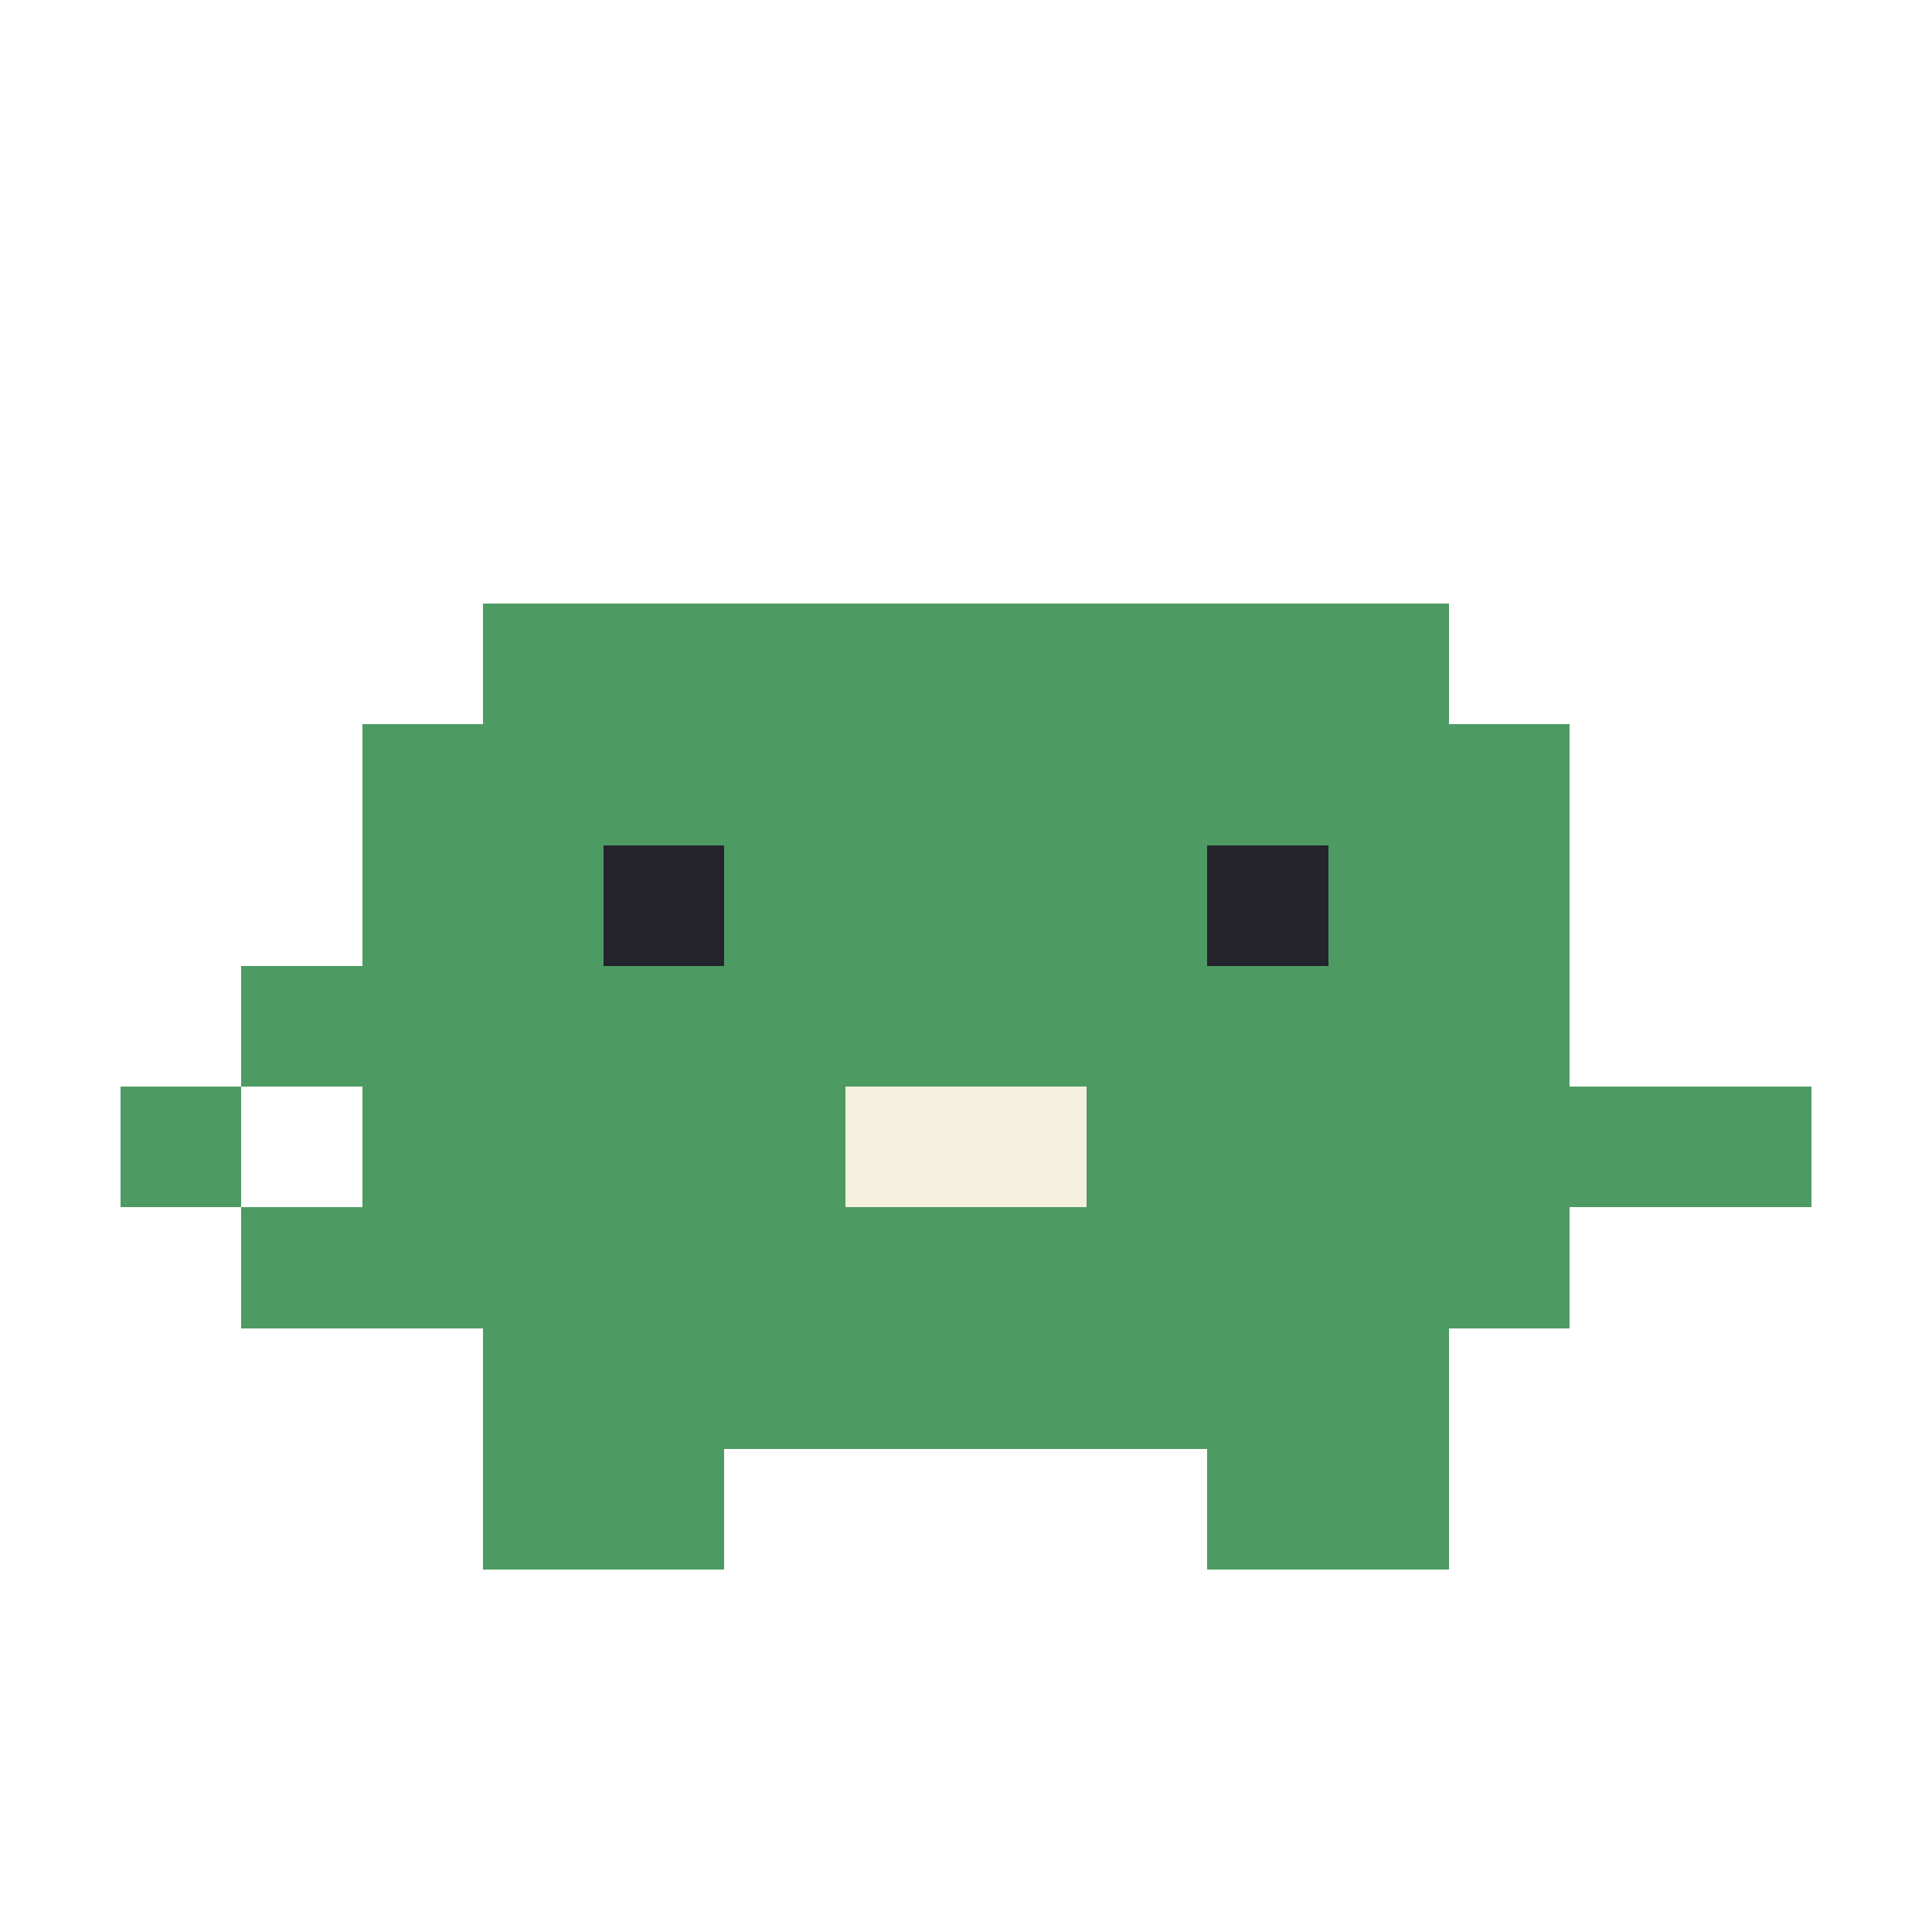
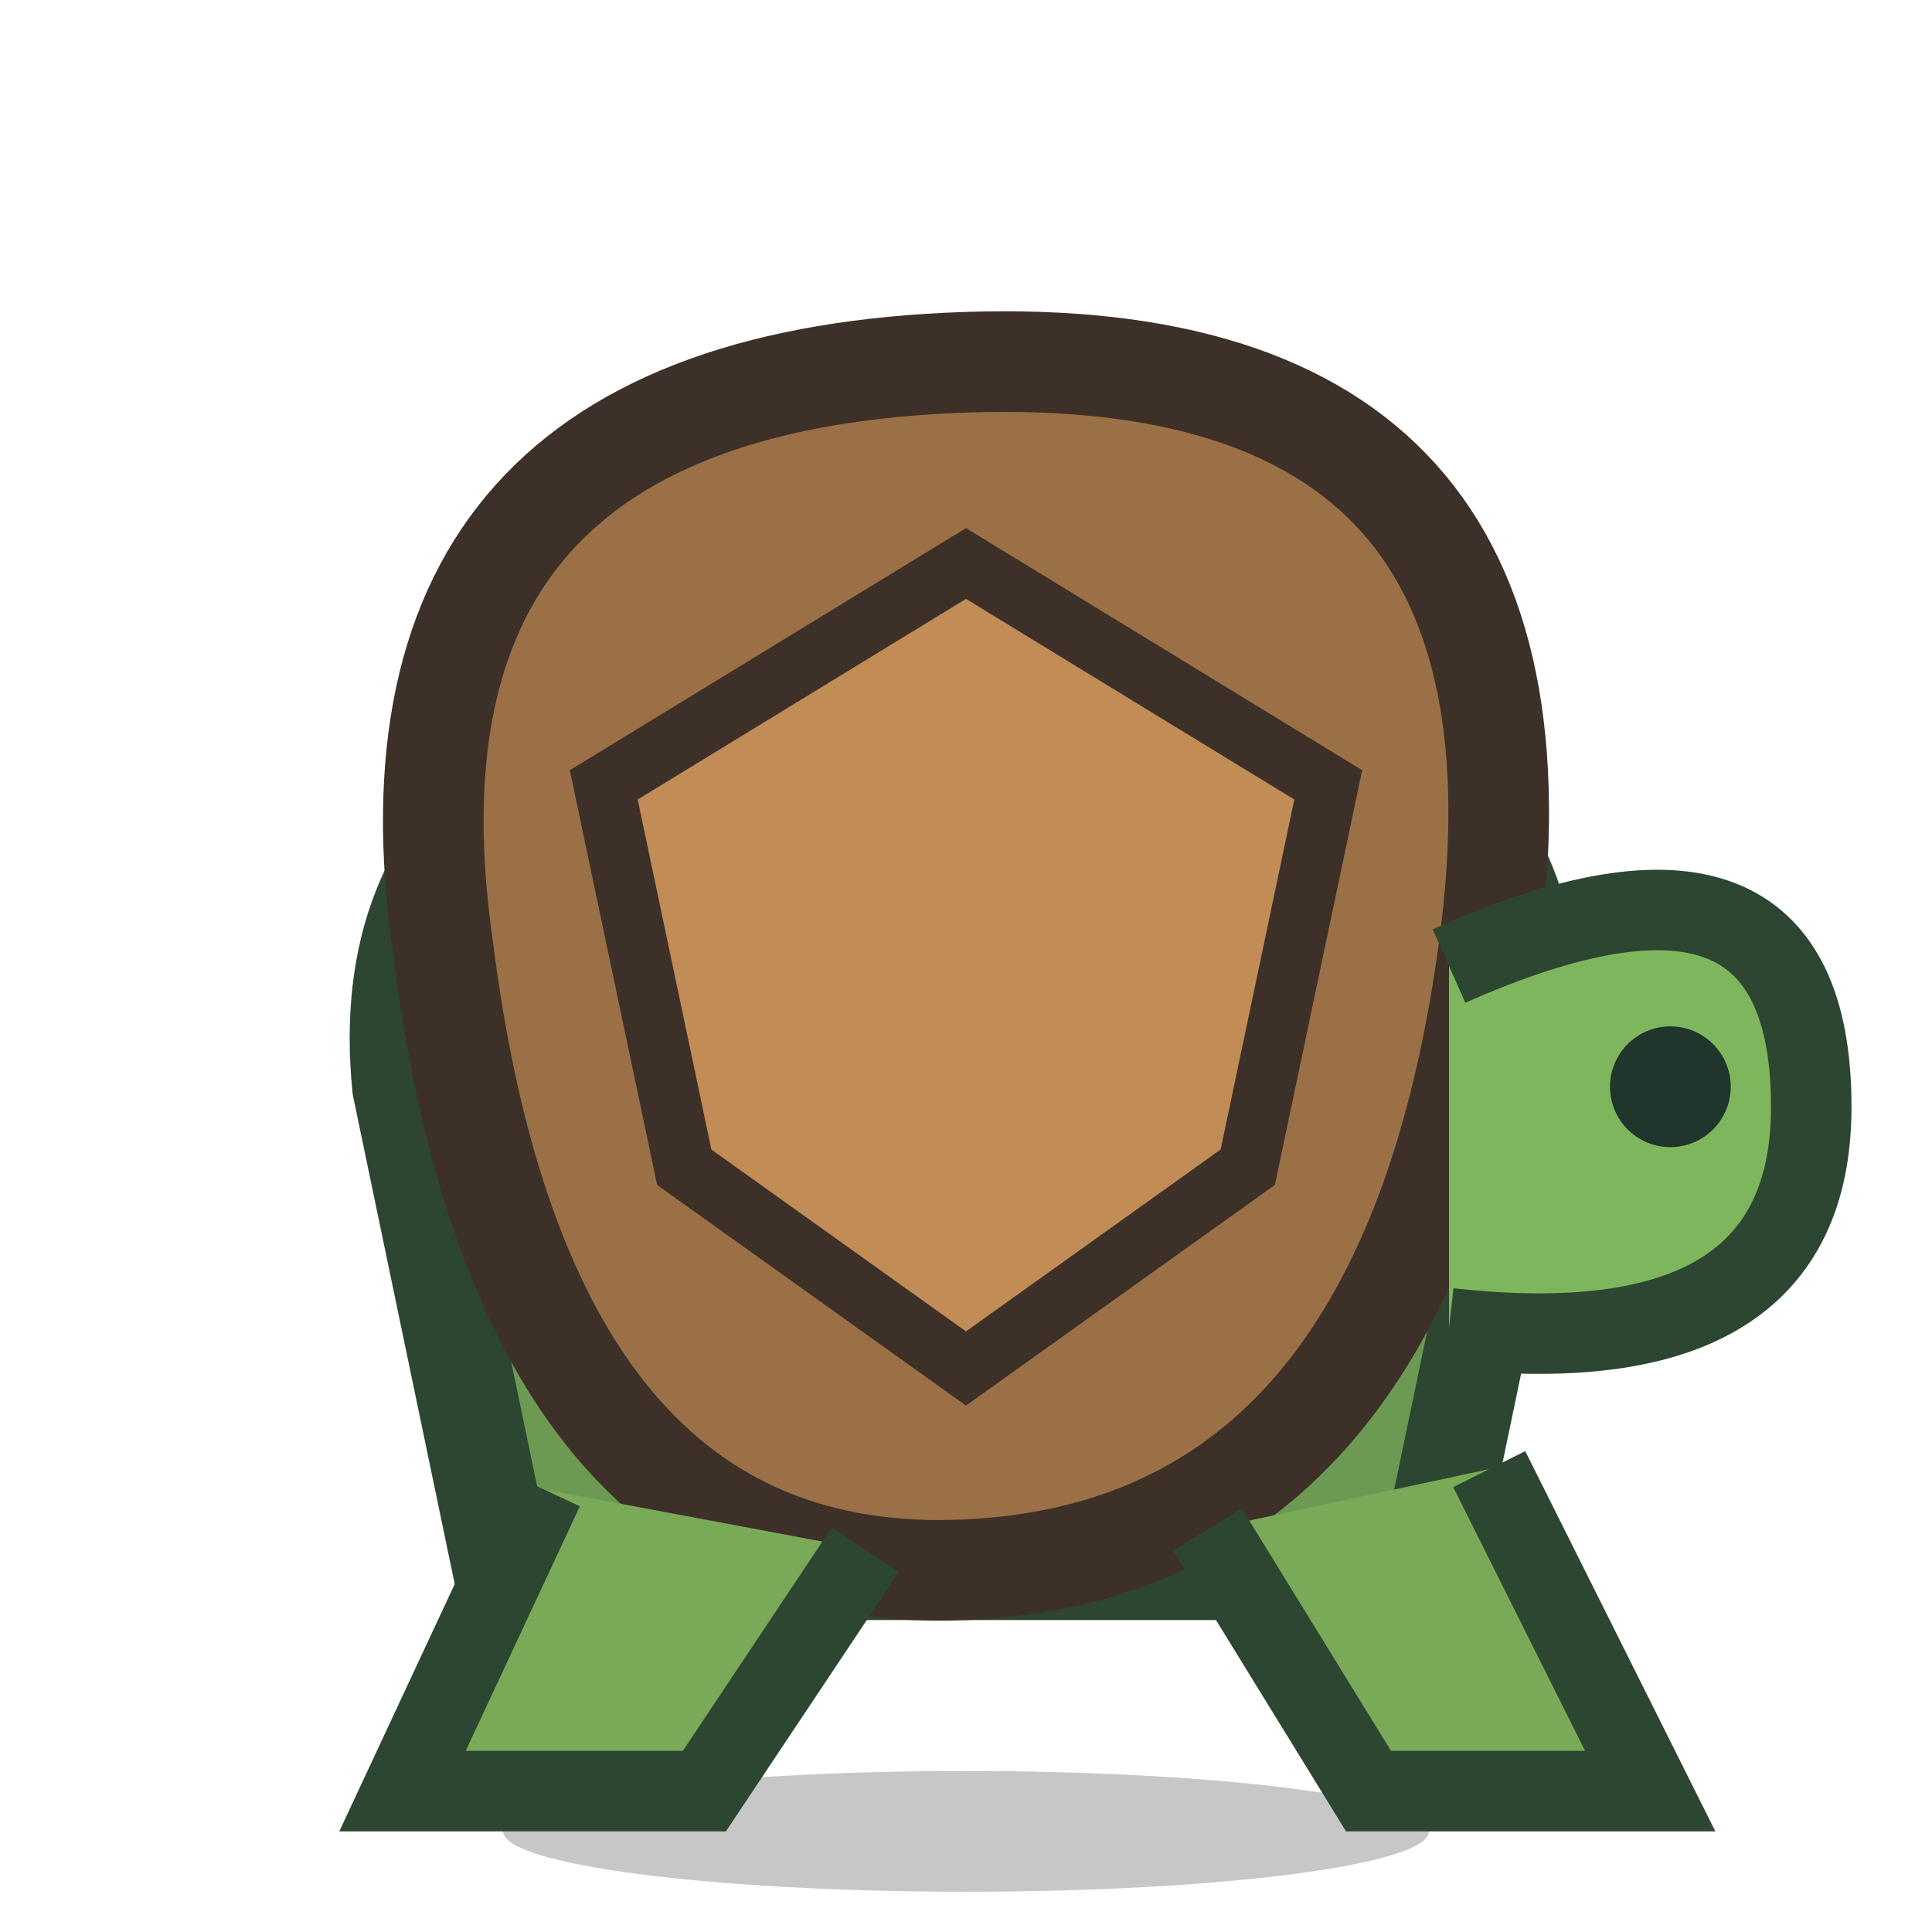
- <svg xmlns="http://www.w3.org/2000/svg" viewBox="0 0 16 16" shape-rendering="crispEdges">
-   <rect x="4" y="5" width="1" height="1" fill="#4d9b62" />
-   <rect x="5" y="5" width="1" height="1" fill="#4d9b62" />
-   <rect x="6" y="5" width="1" height="1" fill="#4d9b62" />
-   <rect x="7" y="5" width="1" height="1" fill="#4d9b62" />
-   <rect x="8" y="5" width="1" height="1" fill="#4d9b62" />
-   <rect x="9" y="5" width="1" height="1" fill="#4d9b62" />
-   <rect x="10" y="5" width="1" height="1" fill="#4d9b62" />
-   <rect x="11" y="5" width="1" height="1" fill="#4d9b62" />
-   <rect x="3" y="6" width="1" height="1" fill="#4d9b62" />
-   <rect x="4" y="6" width="1" height="1" fill="#4d9b62" />
-   <rect x="5" y="6" width="1" height="1" fill="#4d9b62" />
-   <rect x="6" y="6" width="1" height="1" fill="#4d9b62" />
-   <rect x="7" y="6" width="1" height="1" fill="#4d9b62" />
-   <rect x="8" y="6" width="1" height="1" fill="#4d9b62" />
-   <rect x="9" y="6" width="1" height="1" fill="#4d9b62" />
-   <rect x="10" y="6" width="1" height="1" fill="#4d9b62" />
-   <rect x="11" y="6" width="1" height="1" fill="#4d9b62" />
-   <rect x="12" y="6" width="1" height="1" fill="#4d9b62" />
-   <rect x="3" y="7" width="1" height="1" fill="#4d9b62" />
-   <rect x="4" y="7" width="1" height="1" fill="#4d9b62" />
-   <rect x="5" y="7" width="1" height="1" fill="#4d9b62" />
-   <rect x="6" y="7" width="1" height="1" fill="#4d9b62" />
-   <rect x="7" y="7" width="1" height="1" fill="#4d9b62" />
-   <rect x="8" y="7" width="1" height="1" fill="#4d9b62" />
-   <rect x="9" y="7" width="1" height="1" fill="#4d9b62" />
-   <rect x="10" y="7" width="1" height="1" fill="#4d9b62" />
-   <rect x="11" y="7" width="1" height="1" fill="#4d9b62" />
-   <rect x="12" y="7" width="1" height="1" fill="#4d9b62" />
-   <rect x="2" y="8" width="1" height="1" fill="#4d9b62" />
-   <rect x="3" y="8" width="1" height="1" fill="#4d9b62" />
-   <rect x="4" y="8" width="1" height="1" fill="#4d9b62" />
-   <rect x="5" y="8" width="1" height="1" fill="#4d9b62" />
-   <rect x="6" y="8" width="1" height="1" fill="#4d9b62" />
-   <rect x="7" y="8" width="1" height="1" fill="#4d9b62" />
-   <rect x="8" y="8" width="1" height="1" fill="#4d9b62" />
-   <rect x="9" y="8" width="1" height="1" fill="#4d9b62" />
-   <rect x="10" y="8" width="1" height="1" fill="#4d9b62" />
-   <rect x="11" y="8" width="1" height="1" fill="#4d9b62" />
-   <rect x="12" y="8" width="1" height="1" fill="#4d9b62" />
-   <rect x="1" y="9" width="1" height="1" fill="#4d9b62" />
-   <rect x="3" y="9" width="1" height="1" fill="#4d9b62" />
-   <rect x="4" y="9" width="1" height="1" fill="#4d9b62" />
-   <rect x="5" y="9" width="1" height="1" fill="#4d9b62" />
-   <rect x="6" y="9" width="1" height="1" fill="#4d9b62" />
-   <rect x="7" y="9" width="1" height="1" fill="#4d9b62" />
-   <rect x="8" y="9" width="1" height="1" fill="#4d9b62" />
-   <rect x="9" y="9" width="1" height="1" fill="#4d9b62" />
-   <rect x="10" y="9" width="1" height="1" fill="#4d9b62" />
-   <rect x="11" y="9" width="1" height="1" fill="#4d9b62" />
-   <rect x="12" y="9" width="1" height="1" fill="#4d9b62" />
-   <rect x="13" y="9" width="1" height="1" fill="#4d9b62" />
-   <rect x="14" y="9" width="1" height="1" fill="#4d9b62" />
-   <rect x="2" y="10" width="1" height="1" fill="#4d9b62" />
-   <rect x="3" y="10" width="1" height="1" fill="#4d9b62" />
-   <rect x="4" y="10" width="1" height="1" fill="#4d9b62" />
-   <rect x="5" y="10" width="1" height="1" fill="#4d9b62" />
-   <rect x="6" y="10" width="1" height="1" fill="#4d9b62" />
-   <rect x="7" y="10" width="1" height="1" fill="#4d9b62" />
-   <rect x="8" y="10" width="1" height="1" fill="#4d9b62" />
-   <rect x="9" y="10" width="1" height="1" fill="#4d9b62" />
-   <rect x="10" y="10" width="1" height="1" fill="#4d9b62" />
-   <rect x="11" y="10" width="1" height="1" fill="#4d9b62" />
-   <rect x="12" y="10" width="1" height="1" fill="#4d9b62" />
-   <rect x="4" y="11" width="1" height="1" fill="#4d9b62" />
-   <rect x="5" y="11" width="1" height="1" fill="#4d9b62" />
-   <rect x="6" y="11" width="1" height="1" fill="#4d9b62" />
-   <rect x="7" y="11" width="1" height="1" fill="#4d9b62" />
-   <rect x="8" y="11" width="1" height="1" fill="#4d9b62" />
-   <rect x="9" y="11" width="1" height="1" fill="#4d9b62" />
-   <rect x="10" y="11" width="1" height="1" fill="#4d9b62" />
-   <rect x="11" y="11" width="1" height="1" fill="#4d9b62" />
-   <rect x="4" y="12" width="1" height="1" fill="#4d9b62" />
-   <rect x="5" y="12" width="1" height="1" fill="#4d9b62" />
-   <rect x="10" y="12" width="1" height="1" fill="#4d9b62" />
-   <rect x="11" y="12" width="1" height="1" fill="#4d9b62" />
-   <rect x="5" y="7" width="1" height="1" fill="#25232c" />
-   <rect x="10" y="7" width="1" height="1" fill="#25232c" />
-   <rect x="7" y="9" width="2" height="1" fill="#f6f1df" />
+ <svg xmlns="http://www.w3.org/2000/svg" viewBox="0 0 96 96" role="img" aria-label="turtle companion">
+   <ellipse cx="48" cy="91" rx="23" ry="3" fill="#000" opacity=".22" />
+   <g>
+     <path d="M20 54Q18 34 48 33t28 21l-5 24H25Z" fill="#6d9a52" stroke="#2d4631" stroke-width="5" />
+     <path d="M22 47Q18 19 48 18t26 29q-4 30-26 31T22 47Z" fill="#9b7046" stroke="#3d3028" stroke-width="5" />
+     <path d="M30 39 48 28 66 39 62 58 48 68 34 58Z" fill="#c18c56" stroke="#3d3028" stroke-width="3" />
+     <path d="M72 48q18-8 18 7 0 13-18 11" fill="#7eb65d" stroke="#2d4631" stroke-width="4" />
+     <circle cx="83" cy="54" r="3" fill="#20352c" />
+     <path d="M27 74 20 89h15l8-12m17-1 8 13h14l-8-16" fill="#78aa57" stroke="#2d4631" stroke-width="4" />
+   </g>
</svg>
